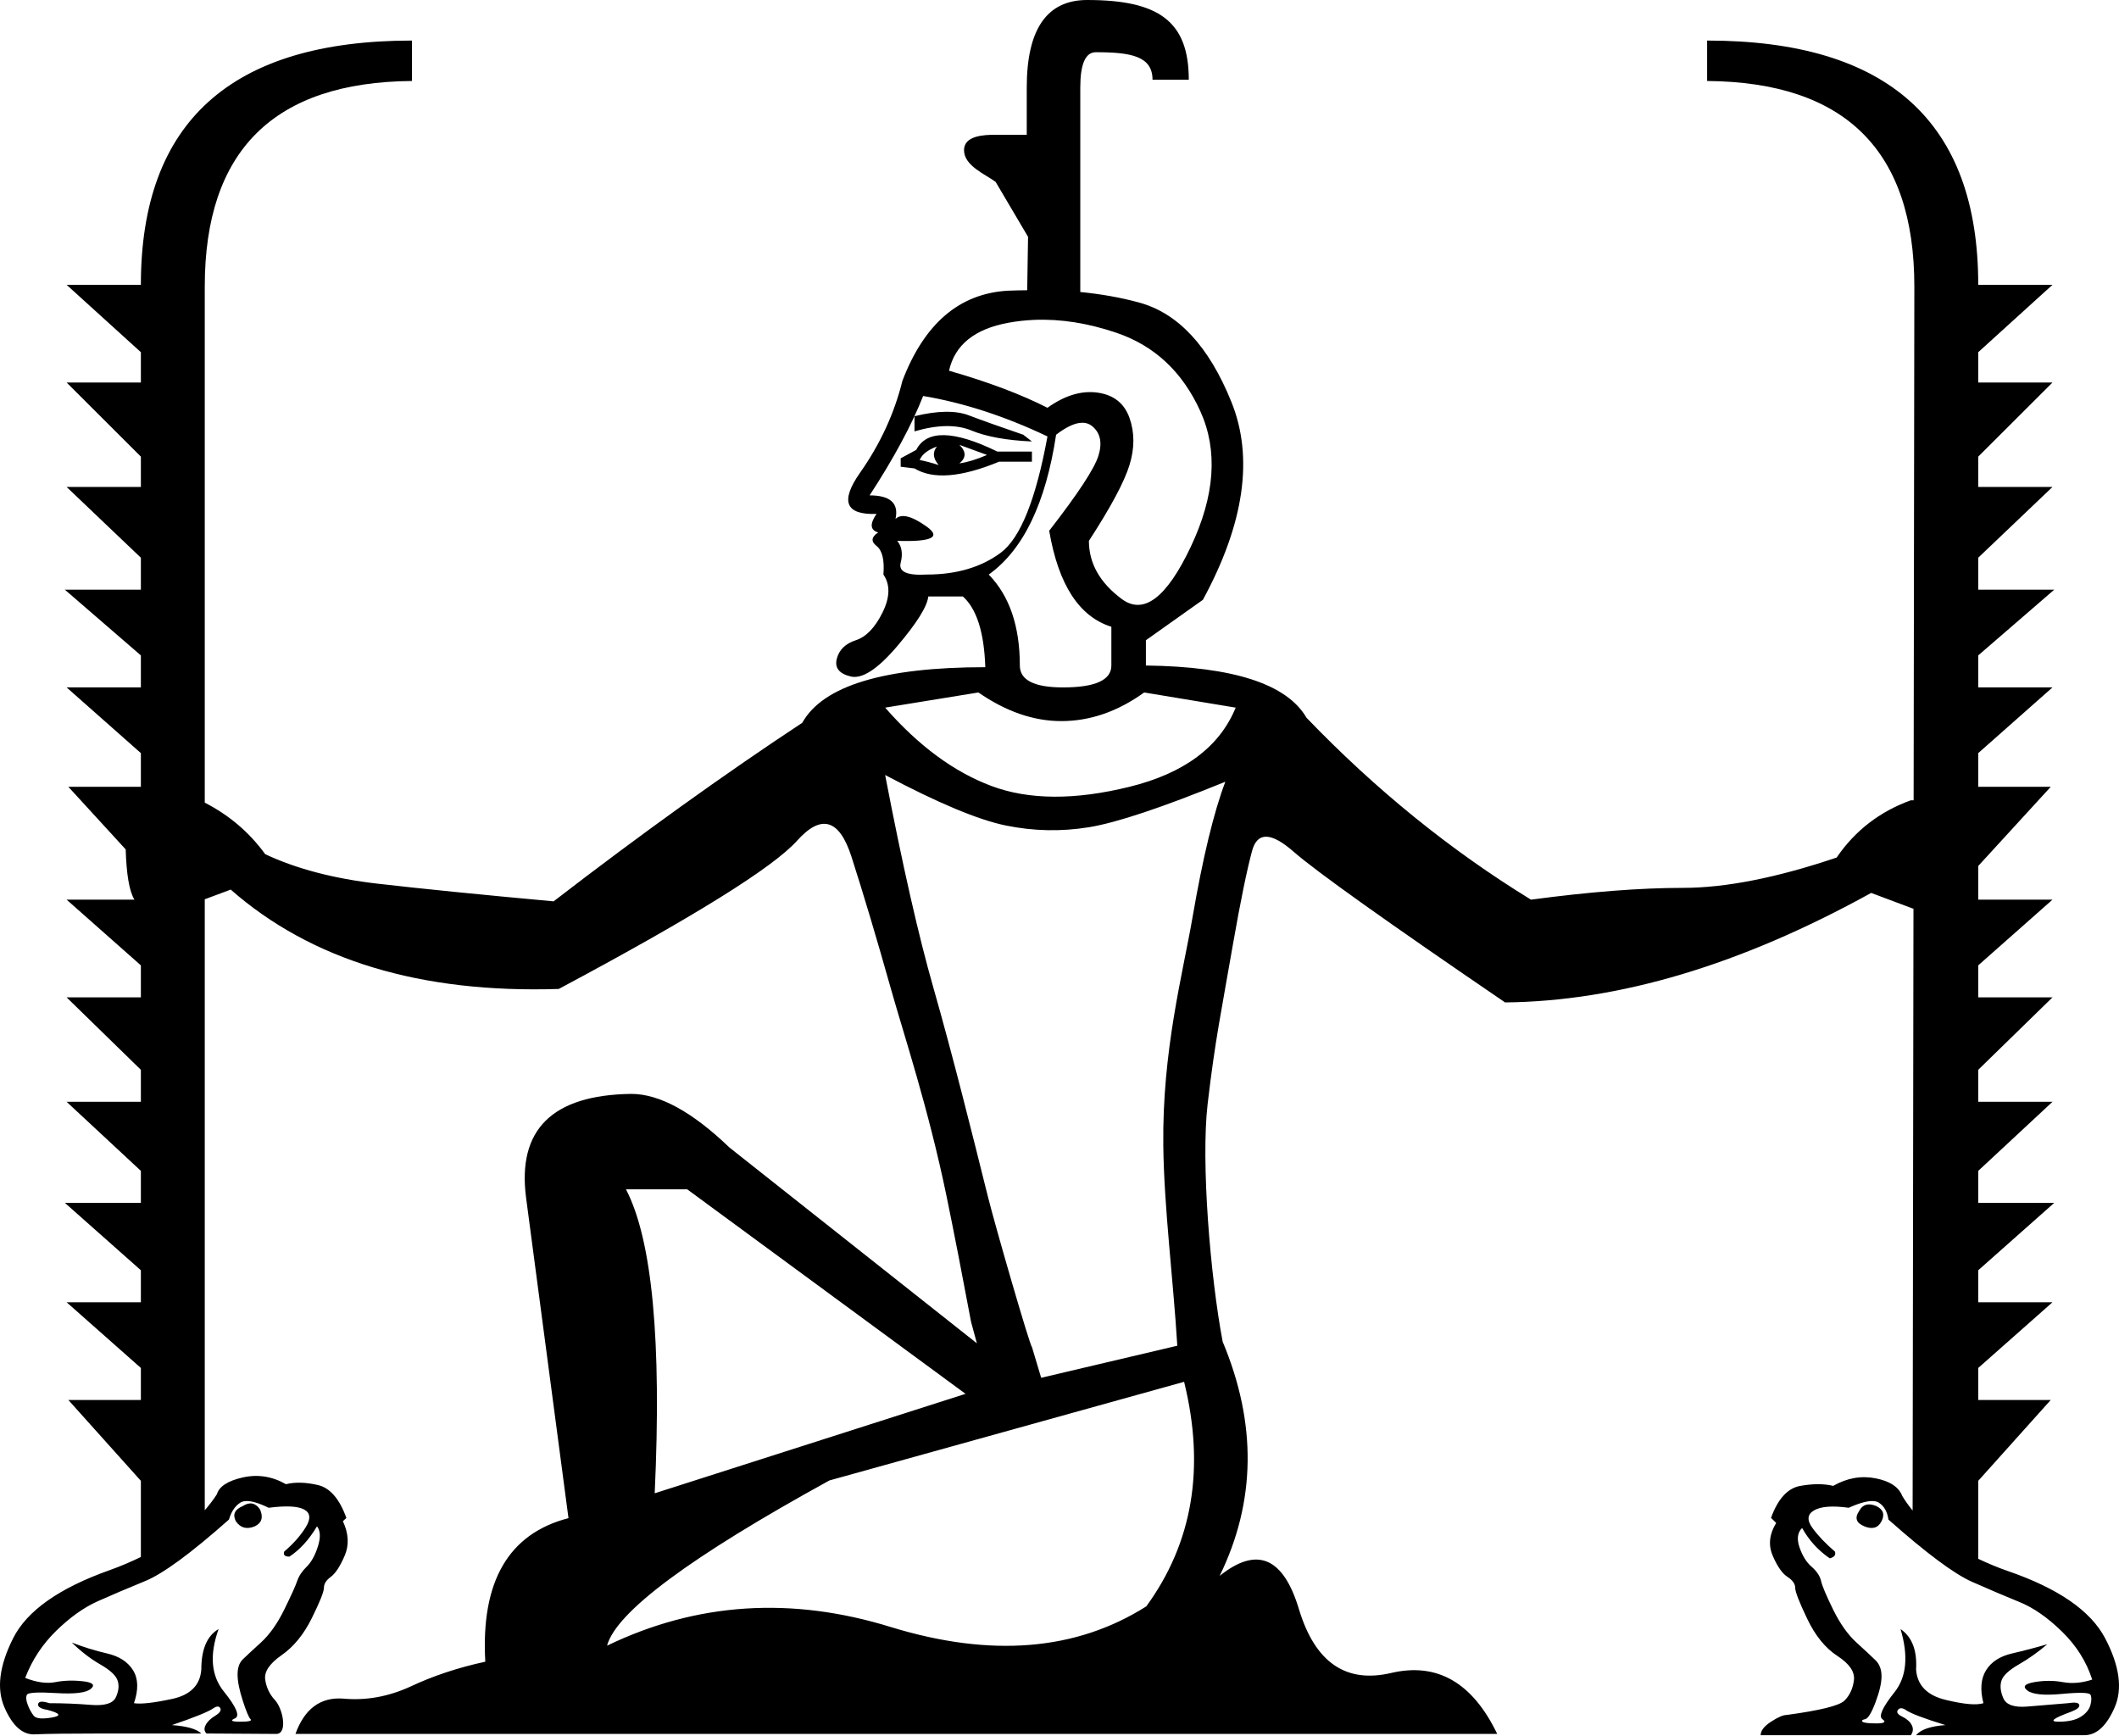
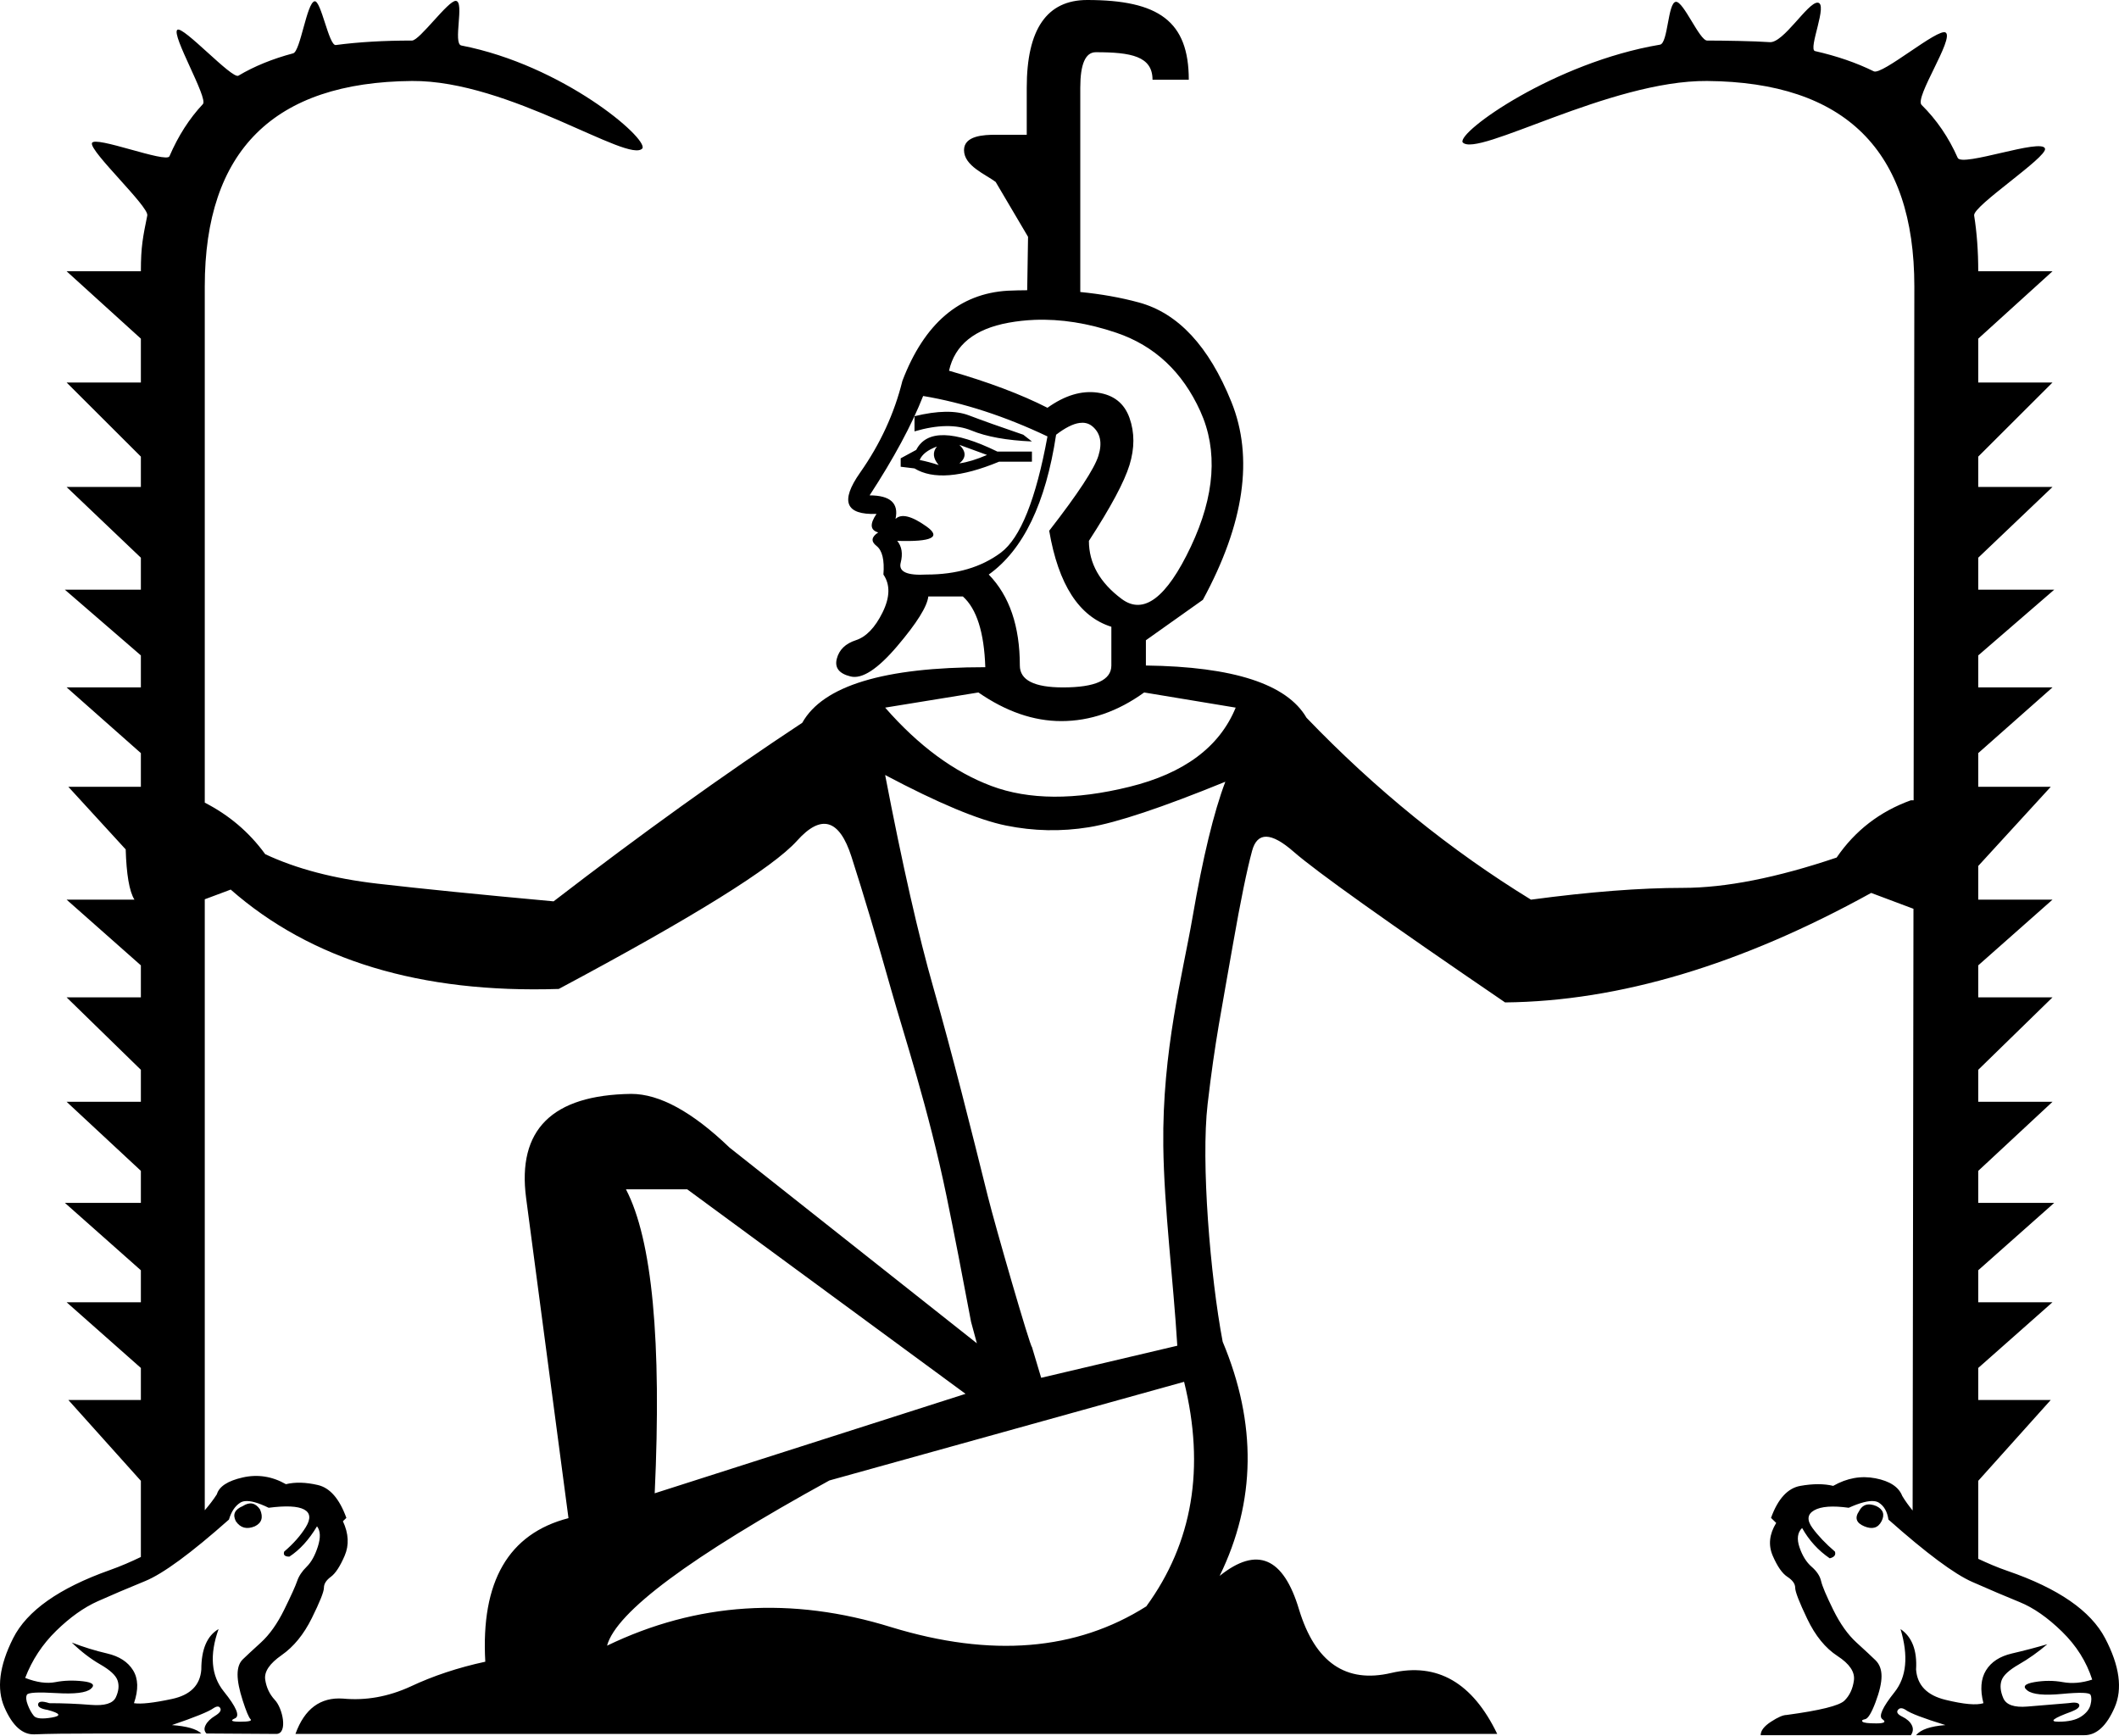
<svg xmlns="http://www.w3.org/2000/svg" width="2192.268" height="1795.064" version="1.1" id="svg15426">
  <defs id="defs15430" />
-   <path id="path15424" style="fill:#000000;stroke:none;stroke-width:98.764" d="m 1124.777,0 c -41.686,0 -62.529,30.207 -62.529,90.619 v 48.795 h -32.158 c -11.91,0 -32.74,0.79 -32.74,15.893 0,16.265 22.182,24.978 32.74,32.9 l 33.51,56.795 -0.885,55.256 c -6.69,0.136 -13.249,0.082 -20.119,0.48 -50.023,2.904 -86.351,33.98 -108.98,93.23 -8.337,33.691 -22.927,65.352 -43.77,94.977 -20.843,29.625 -15.187,43.855 16.971,42.693 -7.146,10.456 -6.55,16.846 1.787,19.17 -7.146,4.647 -7.742,9.294 -1.787,13.941 5.955,4.647 8.338,14.522 7.146,29.625 7.146,10.456 6.849,23.527 -0.893,39.211 -7.742,15.684 -16.972,25.269 -27.691,28.754 -10.719,3.485 -17.27,9.874 -19.652,19.168 -2.382,9.294 2.383,15.394 14.293,18.299 11.91,2.904 27.989,-7.553 48.236,-31.369 20.248,-23.816 30.967,-40.952 32.158,-51.408 h 35.73 c 14.292,12.78 22.034,37.177 23.225,73.191 -104.811,0 -167.934,19.169 -189.373,57.508 C 749.006,801.17 663.251,862.745 572.732,932.451 496.506,925.481 435.763,919.38 390.504,914.152 345.244,908.924 306.535,898.759 274.377,883.656 257.667,860.646 236.668,843.078 211.847,830.354 V 296.381 c 0,-140.574 71.463,-211.442 214.387,-212.604 V 41.953 c -186.992,0 -280.488,84.229 -280.488,252.686 H 68.924 l 76.822,69.705 v 31.369 H 68.924 l 76.822,76.676 v 31.369 H 68.924 l 76.822,73.191 v 33.109 H 67.136 l 78.609,67.965 v 33.109 H 68.924 l 76.822,67.965 v 34.852 H 70.709 l 59.334,64.766 c 0.778,25.408 3.634,43.335 9.062,51.994 H 68.924 l 76.822,67.963 v 33.111 H 68.924 l 76.822,74.934 v 33.109 H 68.924 l 76.822,71.449 v 33.111 H 67.136 l 78.609,69.707 v 33.109 H 68.924 l 76.822,67.965 v 33.109 H 70.709 l 75.037,83.648 v 78.789 c -10.064,4.842 -20.584,9.463 -32.158,13.568 -52.405,18.588 -85.754,42.115 -100.047,70.578 -14.292,28.463 -17.271,52.28 -8.934,71.449 8.337,19.167 18.76,28.46 31.266,27.881 12.506,-0.579 35.432,-0.867 68.781,-0.867 h 103.621 c -4.764,-4.646 -14.89,-7.551 -30.373,-8.713 l 0.002,-0.01 c 23.821,-8.132 38.113,-13.94 42.877,-17.426 3.573,-2.324 5.956,-2.324 7.146,0 1.191,2.323 -0.597,4.935 -5.361,7.84 -4.764,2.904 -8.038,6.101 -9.824,9.586 -1.787,3.486 -1.489,6.389 0.893,8.713 l 72.59,0.453 c 11.763,-0.753 6.2,-26.857 -2.021,-35.303 -5.36,-5.809 -8.635,-12.78 -9.826,-20.912 -1.191,-8.133 4.467,-16.556 16.973,-25.27 12.506,-8.713 22.926,-21.492 31.264,-38.338 8.337,-16.845 12.506,-27.301 12.506,-31.367 0,-4.066 2.382,-7.843 7.146,-11.328 4.764,-3.485 9.529,-10.746 14.293,-21.783 4.764,-11.037 4.168,-22.945 -1.787,-35.725 l 3.574,-3.484 c -7.146,-19.749 -16.973,-31.078 -29.479,-33.982 -12.506,-2.902 -23.523,-3.193 -33.051,-0.869 -14.292,-8.133 -29.181,-10.454 -44.664,-6.969 -15.483,3.485 -24.417,9.293 -26.799,17.426 -3.661,5.753 -7.942,11.205 -12.506,16.518 V 930.307 c 10.624,-3.97 28.86,-10.725 26.799,-10.055 83.372,73.191 196.522,107.464 339.445,102.816 139.351,-74.353 221.531,-125.471 246.543,-153.354 25.012,-27.882 43.771,-22.365 56.277,16.555 12.506,38.919 26.202,84.81 41.09,137.67 13.072,46.414 38.47,122.464 57.258,213.455 7.553,36.581 17.001,85.266 25.385,130.09 2.144,8.011 3.805,13.88 6.016,22.184 L 754.804,1187.227 c -38.6,-37.059 -72.508,-55.59 -101.719,-55.59 h -0.004 c -81.895,1.106 -118.147,37.06 -108.758,107.859 l 43.816,331.041 c -62.073,16.04 -90.761,65.546 -86.066,148.514 -28.168,6.084 -53.99,14.658 -77.463,25.721 -22.951,10.509 -46.164,14.658 -69.637,12.445 -23.473,-1.659 -39.904,10.509 -49.293,36.506 H 1548.972 c -25.559,-53.099 -62.074,-74.119 -109.541,-63.057 -46.946,11.062 -78.765,-10.786 -95.457,-65.545 -16.17,-54.206 -43.556,-65.82 -82.156,-34.846 37.557,-76.884 38.601,-157.641 3.131,-242.268 -12.872,-67.966 -22.55,-185.904 -15.568,-245.88 7.707,-66.207 14.18,-95.764 26.359,-166.112 7.742,-44.147 14.293,-76.096 19.652,-95.846 5.36,-19.75 19.652,-19.46 42.877,0.871 23.225,20.331 96.178,72.32 218.853,155.967 117.912,-1.162 244.164,-38.918 378.75,-113.271 l 43.758,16.416 -0.873,622.506 c -3.917,-4.851 -7.582,-9.823 -10.725,-15.051 -3.573,-9.294 -12.803,-15.395 -27.691,-18.299 -14.888,-2.905 -29.479,-0.291 -43.772,7.842 -9.528,-2.324 -20.842,-2.324 -33.943,0 -13.101,2.324 -23.227,13.361 -30.373,33.111 l 5.361,5.229 c -7.146,11.618 -8.338,22.946 -3.574,33.982 4.764,11.037 9.826,18.296 15.186,21.781 5.359,3.485 8.039,7.262 8.039,11.328 0,4.066 4.169,14.812 12.506,32.238 8.337,17.427 18.76,30.207 31.266,38.34 12.506,8.132 18.164,16.554 16.973,25.268 -1.191,8.714 -4.466,15.684 -9.826,20.912 -5.36,5.228 -25.31,10.165 -59.85,14.812 -3.573,0 -8.934,2.324 -16.08,6.971 -7.146,4.647 -10.719,9.294 -10.719,13.941 h 16.078 139.351 c 2.38,-3.485 2.677,-6.97 0.891,-10.455 -1.787,-3.486 -5.062,-6.391 -9.826,-8.715 -4.764,-2.324 -6.252,-4.647 -4.465,-6.971 1.787,-2.324 4.466,-2.324 8.039,0 4.764,3.485 18.46,8.715 41.09,15.685 -15.481,1.162 -25.604,4.647 -30.367,10.455 h 132.205 41.983 c 12.506,0 22.928,-9.585 31.266,-28.754 8.337,-19.169 5.062,-42.986 -9.826,-71.449 -14.888,-28.463 -48.536,-51.698 -100.941,-69.705 -10.966,-3.768 -20.815,-8.081 -30.373,-12.535 v -80.697 l 75.035,-83.648 h -75.035 v -33.109 l 76.822,-67.965 h -76.822 v -33.109 l 78.607,-69.707 h -78.607 v -33.111 l 76.822,-71.449 h -76.822 v -33.109 l 76.822,-74.934 h -76.822 v -33.111 l 76.822,-67.963 h -76.822 v -34.852 l 75.035,-81.906 h -75.035 v -34.852 l 76.822,-67.965 h -76.822 v -33.109 l 78.607,-67.965 h -78.607 v -33.109 l 76.822,-73.191 h -76.822 v -31.369 l 76.822,-76.676 h -76.822 v -31.369 l 76.822,-69.705 h -76.822 c 0,-168.456 -93.498,-252.686 -280.49,-252.686 v 41.824 c 142.924,1.162 214.387,72.03 214.387,212.604 l -0.746,531.51 h -2.826 c -32.158,11.618 -57.766,31.37 -76.822,59.252 -61.933,20.912 -114.934,31.367 -159.002,31.367 -44.068,0 -96.474,4.067 -157.217,12.199 -83.372,-51.118 -160.79,-113.854 -232.252,-188.207 -20.248,-34.853 -75.632,-52.862 -166.15,-54.023 v -26.139 l 58.957,-41.824 c 42.877,-79 52.702,-147.256 29.477,-204.764 -23.225,-57.508 -55.085,-91.78 -95.58,-102.816 -19.152,-5.22 -39.458,-8.754 -60.742,-10.855 V 90.619 c 0,-24.397 5.359,-36.596 16.078,-36.596 36.411,0 58.664,4.085 58.664,28.482 h 37.518 C 1229.89,22.094 1198.917,0 1124.777,0 Z m -54.547,330.906 c 27.133,-1.089 55.44,3.378 84.918,13.398 39.304,13.36 68.188,40.371 86.648,81.033 18.461,40.662 15.185,87.423 -9.826,140.283 -25.012,52.86 -48.833,70.869 -71.463,54.023 -22.63,-16.846 -33.945,-36.888 -33.945,-60.123 22.629,-34.853 36.624,-60.993 41.984,-78.42 5.359,-17.426 5.359,-33.69 0,-48.793 -5.36,-15.103 -16.376,-23.817 -33.051,-26.141 -16.674,-2.324 -33.945,2.904 -51.811,15.684 -27.393,-13.941 -61.339,-26.72 -101.834,-38.338 5.955,-26.721 26.501,-43.276 61.637,-49.666 8.784,-1.597 17.698,-2.578 26.742,-2.941 z M 955.054,409.654 c 41.686,6.971 84.563,20.91 128.631,41.822 -11.91,65.059 -27.989,105.141 -48.236,120.244 -20.248,15.103 -45.855,22.654 -76.822,22.654 -20.248,1.162 -29.181,-2.905 -26.799,-12.199 2.382,-9.294 1.192,-16.846 -3.572,-22.654 35.731,1.162 45.855,-3.776 30.371,-14.812 -15.483,-11.037 -26.203,-13.651 -32.158,-7.842 3.573,-16.265 -5.358,-24.396 -26.797,-24.396 25.012,-38.338 43.472,-72.61 55.383,-102.816 z m 23.002,16.336 c -9.379,0.145 -20.025,1.67 -31.936,4.574 V 446.25 c 23.821,-6.971 43.474,-7.261 58.957,-0.871 15.483,6.39 36.326,10.164 62.529,11.326 l -8.934,-6.971 c -23.82,-8.132 -42.578,-14.811 -56.275,-20.039 -6.848,-2.614 -14.962,-3.85 -24.342,-3.705 z m 138.744,11.553 c 2.247,-0.313 4.347,-0.28 6.301,0.102 2.605,0.508 4.951,1.634 7.035,3.377 8.337,6.971 10.421,17.136 6.252,30.496 -4.169,13.36 -21.14,39.211 -50.916,77.549 9.528,55.765 30.967,88.876 64.316,99.332 v 40.08 c 0,15.103 -16.674,22.654 -50.023,22.654 -29.776,0 -44.664,-7.551 -44.664,-22.654 0,-40.662 -10.72,-72.03 -32.158,-94.104 35.731,-25.559 58.957,-73.773 69.676,-144.641 9.38,-7.188 17.44,-11.252 24.182,-12.191 z m -139.861,12.627 c -13.995,-0.29 -23.672,4.792 -29.031,15.248 l -16.08,8.713 v 8.715 l 14.293,1.742 c 19.056,11.618 48.237,9.294 87.541,-6.971 h 33.945 v -10.455 h -35.73 c -22.63,-11.037 -40.943,-16.702 -54.938,-16.992 z m 15.633,10.021 28.584,10.455 c -10.719,4.647 -20.247,7.551 -28.584,8.713 7.146,-5.809 7.146,-12.197 0,-19.168 z m -23.227,1.742 c -4.764,5.809 -4.168,12.197 1.787,19.168 -7.146,-2.323 -13.697,-4.065 -19.652,-5.227 2.382,-5.809 8.337,-10.456 17.865,-13.941 z m 42.879,254.428 c 28.585,19.75 57.169,29.625 85.754,29.625 29.776,0 58.36,-9.875 85.754,-29.625 l 94.688,15.684 c -16.674,40.662 -53.299,67.963 -109.873,81.904 -56.574,13.941 -104.215,13.651 -142.924,-0.871 -38.708,-14.522 -75.333,-41.533 -109.873,-81.033 z m -96.475,85.391 c 54.787,29.044 96.474,46.47 125.059,52.279 28.585,5.809 57.169,6.389 85.754,1.742 28.585,-4.647 75.632,-20.33 141.139,-47.051 -11.91,31.368 -23.226,78.129 -33.945,140.283 -10.079,58.439 -31.455,137.905 -30.236,236.395 0.796,64.361 10.427,139.659 14.486,206.756 l -140.838,33.188 c -3.537,-11.996 -6.14,-20.41 -9.539,-31.879 -1.923,-0.495 -37.826,-124.418 -45.699,-156.07 -16.599,-66.731 -36.649,-146.909 -56.156,-215.197 C 950.29,968.175 933.615,894.693 915.75,801.752 Z M 647.607,1230.369 h 63.375 l 287.938,211.568 -321.582,102.881 c 7.303,-157.639 -2.606,-262.456 -29.73,-314.449 z m 577.436,199.123 c 21.908,89.052 8.868,166.489 -39.121,232.311 -72.506,45.909 -160.4,53.1 -263.682,21.572 -103.281,-32.081 -201.346,-25.721 -294.195,19.082 9.389,-34.846 86.069,-91.818 230.037,-170.914 z m -971.713,123.453 c 5.695,-0.653 13.9,1.633 24.619,6.861 17.866,-2.324 30.074,-1.741 36.625,1.744 6.551,3.485 7.147,9.584 1.787,18.297 -5.36,8.713 -12.804,17.137 -22.332,25.27 -1.191,3.486 0.595,5.229 5.359,5.229 10.719,-6.971 20.247,-17.428 28.584,-31.369 3.573,4.647 3.872,11.618 0.895,20.912 -2.978,9.294 -6.849,16.265 -11.613,20.912 -4.764,4.647 -8.04,9.585 -9.826,14.812 -1.786,5.228 -6.252,15.103 -13.398,29.625 -7.146,14.522 -15.186,25.85 -24.119,33.982 -8.933,8.132 -15.185,13.94 -18.758,17.426 -3.573,3.485 -5.361,8.713 -5.361,15.684 0,6.971 1.788,15.975 5.361,27.012 3.573,11.037 6.253,17.427 8.039,19.17 1.786,1.742 -1.786,2.613 -10.719,2.613 -8.933,0 -10.721,-1.161 -5.361,-3.484 5.36,-2.324 1.49,-11.618 -11.611,-27.883 -13.101,-16.264 -14.888,-37.758 -5.359,-64.478 -11.91,6.971 -17.867,20.913 -17.867,41.824 -1.191,16.265 -11.315,26.43 -30.371,30.496 -19.057,4.066 -32.159,5.518 -39.305,4.356 4.764,-13.941 4.467,-25.267 -0.893,-33.98 -5.36,-8.713 -14.291,-14.524 -26.797,-17.428 -12.506,-2.905 -24.715,-6.679 -36.625,-11.326 9.528,9.294 19.355,16.845 29.479,22.654 10.124,5.809 16.079,11.327 17.865,16.555 1.787,5.228 1.19,11.039 -1.787,17.434 -2.978,6.39 -11.612,9.004 -25.904,7.842 -14.292,-1.162 -28.585,-1.742 -42.877,-1.742 -7.146,-2.325 -11.018,-2.037 -11.613,0.867 -0.596,2.904 2.68,4.938 9.826,6.1 13.101,3.485 14.591,6.099 4.467,7.842 -10.124,1.742 -16.378,1.162 -18.76,-1.742 -2.382,-2.905 -4.465,-6.681 -6.252,-11.328 -1.787,-4.647 -2.086,-8.132 -0.895,-10.455 1.191,-2.324 11.315,-2.906 30.371,-1.744 19.057,1.162 30.968,-0.289 35.732,-4.356 4.764,-4.066 2.085,-6.682 -8.039,-7.844 -10.124,-1.164 -19.653,-0.874 -28.586,0.869 -8.933,1.743 -19.353,0.289 -31.264,-4.357 7.146,-18.588 17.864,-34.852 32.156,-48.793 14.292,-13.941 28.587,-24.108 42.879,-30.498 14.292,-6.39 30.668,-13.361 49.129,-20.912 18.461,-7.551 47.344,-28.753 86.648,-63.605 2.382,-8.132 6.254,-13.942 11.613,-17.428 1.34,-0.871 2.959,-1.415 4.857,-1.633 z m 1685.613,0 c 1.973,0.218 3.629,0.761 4.969,1.633 5.359,3.485 8.635,9.295 9.826,17.428 39.304,34.853 68.186,56.346 86.647,64.478 18.461,8.132 34.838,15.103 49.131,20.912 14.293,5.809 28.882,15.974 43.77,30.496 14.887,14.522 25.31,31.078 31.266,49.666 -10.719,3.486 -20.843,4.356 -30.371,2.613 -9.528,-1.743 -19.355,-1.743 -29.479,0 -10.123,1.743 -12.506,4.647 -7.146,8.713 5.36,4.066 17.271,5.229 35.732,3.486 18.461,-1.745 28.287,-1.456 29.479,0.867 1.191,2.324 1.191,5.81 0,10.457 -1.191,4.647 -4.467,8.714 -9.826,12.199 -5.36,3.486 -13.103,5.226 -23.227,5.226 -10.124,0 -5.656,-3.485 13.4,-10.455 5.953,-2.324 8.632,-4.647 8.039,-6.971 -0.596,-2.324 -4.465,-2.904 -11.611,-1.742 -14.293,1.161 -28.288,2.322 -41.984,3.484 -13.697,1.162 -22.034,-1.742 -25.012,-8.713 -2.978,-6.971 -3.574,-13.071 -1.787,-18.299 1.786,-5.228 7.742,-10.746 17.865,-16.555 10.122,-5.808 19.947,-12.776 29.473,-20.906 -11.909,3.485 -24.115,6.68 -36.619,9.584 -12.506,2.904 -21.44,8.713 -26.799,17.426 -5.36,8.713 -6.253,20.041 -2.68,33.983 -7.146,2.324 -20.248,1.161 -39.305,-3.486 -19.056,-4.647 -29.18,-15.102 -30.371,-31.367 1.191,-19.75 -4.168,-33.692 -16.078,-41.824 8.337,27.883 6.252,49.666 -6.254,65.35 -12.506,15.684 -16.674,24.979 -12.506,27.883 4.169,2.904 2.083,4.355 -6.254,4.355 -8.337,0 -13.1,-0.58 -14.291,-1.742 -1.191,-1.164 -0.298,-2.036 2.68,-2.615 2.978,-0.581 6.55,-6.389 10.719,-17.426 4.169,-11.037 6.254,-20.041 6.254,-27.012 0,-6.971 -2.085,-12.488 -6.254,-16.555 -4.169,-4.066 -10.72,-10.164 -19.652,-18.297 -8.932,-8.132 -16.971,-19.46 -24.117,-33.982 -7.146,-14.523 -11.315,-24.397 -12.506,-29.625 -1.191,-5.228 -4.467,-10.166 -9.826,-14.812 -5.36,-4.647 -9.528,-11.328 -12.506,-20.041 -2.977,-8.713 -2.084,-15.394 2.68,-20.041 7.146,12.78 16.674,23.237 28.584,31.369 4.764,-1.161 6.552,-3.485 5.361,-6.971 -9.528,-8.133 -17.271,-16.266 -23.227,-24.398 -5.955,-8.132 -5.359,-14.231 1.787,-18.297 7.146,-4.066 19.056,-4.939 35.73,-2.615 11.613,-5.228 20.379,-7.515 26.297,-6.861 z m -1677.965,2.502 c -2.978,-0.581 -6.253,0.29 -9.826,2.613 -8.337,3.485 -10.72,8.713 -7.146,15.684 4.764,6.971 11.315,8.714 19.652,5.229 7.146,-3.485 8.932,-9.293 5.359,-17.426 -2.382,-3.485 -5.061,-5.519 -8.039,-6.1 z m 1674.447,0.981 c -5.36,-0.653 -9.381,1.633 -12.061,6.861 -4.764,6.97 -2.976,12.198 5.361,15.684 8.337,3.485 14.292,1.742 17.865,-5.229 3.573,-6.97 1.787,-12.198 -5.359,-15.684 -2.084,-0.871 -4.02,-1.415 -5.807,-1.633 z" />
+   <path id="path15424" style="fill:#000000;stroke:none;stroke-width:98.764" d="m 1124.777,0 c -41.686,0 -62.529,30.207 -62.529,90.619 v 48.795 h -32.158 c -11.91,0 -32.74,0.79 -32.74,15.893 0,16.265 22.182,24.978 32.74,32.9 l 33.51,56.795 -0.885,55.256 c -6.69,0.136 -13.249,0.082 -20.119,0.48 -50.023,2.904 -86.351,33.98 -108.98,93.23 -8.337,33.691 -22.927,65.352 -43.77,94.977 -20.843,29.625 -15.187,43.855 16.971,42.693 -7.146,10.456 -6.55,16.846 1.787,19.17 -7.146,4.647 -7.742,9.294 -1.787,13.941 5.955,4.647 8.338,14.522 7.146,29.625 7.146,10.456 6.849,23.527 -0.893,39.211 -7.742,15.684 -16.972,25.269 -27.691,28.754 -10.719,3.485 -17.27,9.874 -19.652,19.168 -2.382,9.294 2.383,15.394 14.293,18.299 11.91,2.904 27.989,-7.553 48.236,-31.369 20.248,-23.816 30.967,-40.952 32.158,-51.408 h 35.73 c 14.292,12.78 22.034,37.177 23.225,73.191 -104.811,0 -167.934,19.169 -189.373,57.508 C 749.006,801.17 663.251,862.745 572.732,932.451 496.506,925.481 435.763,919.38 390.504,914.152 345.244,908.924 306.535,898.759 274.377,883.656 257.667,860.646 236.668,843.078 211.847,830.354 V 296.381 c 0,-140.574 71.463,-211.442 214.387,-212.604 100.64,-0.818 224.816,86.242 238.442,69.655 5.368,-10.735 -82.375,-85.954 -187.392,-106.374 -9.005,-1.751 3.591,-45.277 -5.62,-46.147 -7.853,-0.742 -37.491,41.042 -45.43,41.042 -28.8,0 -55.033,1.473 -78.846,4.642 C 340.288,47.54 332.125,0.067 325.451,1.32 317.335,2.843 310.81,53.167 303.312,55.165 c -21.296,5.674 -40.133,13.304 -56.675,23.136 -6.499,3.863 -57.378,-52.007 -63.178,-47.449 -6.519,5.123 32.131,70.765 26.468,76.805 -14.059,14.995 -25.524,32.882 -34.609,53.985 -3.228,7.499 -77.675,-21.747 -80.189,-13.606 -2.6,8.42 59.087,65.752 57.25,74.86 -4.422,21.922 -6.633,31.836 -6.633,57.742 H 68.924 l 76.822,69.705 v 45.369 H 68.924 l 76.822,76.676 v 31.369 H 68.924 l 76.822,73.191 v 33.109 H 67.136 l 78.609,67.965 v 33.109 H 68.924 l 76.822,67.965 v 34.852 H 70.709 l 59.334,64.766 c 0.778,25.408 3.634,43.335 9.062,51.994 H 68.924 l 76.822,67.963 v 33.111 H 68.924 l 76.822,74.934 v 33.109 H 68.924 l 76.822,71.449 v 33.111 H 67.136 l 78.609,69.707 v 33.109 H 68.924 l 76.822,67.965 v 33.109 H 70.709 l 75.037,83.648 v 78.789 c -10.064,4.842 -20.584,9.463 -32.158,13.568 -52.405,18.588 -85.754,42.115 -100.047,70.578 -14.292,28.463 -17.271,52.28 -8.934,71.449 8.337,19.167 18.76,28.46 31.266,27.881 12.506,-0.579 35.432,-0.867 68.781,-0.867 h 103.621 c -4.764,-4.646 -14.89,-7.551 -30.373,-8.713 l 0.002,-0.01 c 23.821,-8.132 38.113,-13.94 42.877,-17.426 3.573,-2.324 5.956,-2.324 7.146,0 1.191,2.323 -0.597,4.935 -5.361,7.84 -4.764,2.904 -8.038,6.101 -9.824,9.586 -1.787,3.486 -1.489,6.389 0.893,8.713 l 72.59,0.453 c 11.763,-0.753 6.2,-26.857 -2.021,-35.303 -5.36,-5.809 -8.635,-12.78 -9.826,-20.912 -1.191,-8.133 4.467,-16.556 16.973,-25.27 12.506,-8.713 22.926,-21.492 31.264,-38.338 8.337,-16.845 12.506,-27.301 12.506,-31.367 0,-4.066 2.382,-7.843 7.146,-11.328 4.764,-3.485 9.529,-10.746 14.293,-21.783 4.764,-11.037 4.168,-22.945 -1.787,-35.725 l 3.574,-3.484 c -7.146,-19.749 -16.973,-31.078 -29.479,-33.982 -12.506,-2.902 -23.523,-3.193 -33.051,-0.869 -14.292,-8.133 -29.181,-10.454 -44.664,-6.969 -15.483,3.485 -24.417,9.293 -26.799,17.426 -3.661,5.753 -7.942,11.205 -12.506,16.518 V 930.307 c 10.624,-3.97 28.86,-10.725 26.799,-10.055 83.372,73.191 196.522,107.464 339.445,102.816 139.351,-74.353 221.531,-125.471 246.543,-153.354 25.012,-27.882 43.771,-22.365 56.277,16.555 12.506,38.919 26.202,84.81 41.09,137.67 13.072,46.414 38.47,122.464 57.258,213.455 7.553,36.581 17.001,85.266 25.385,130.09 2.144,8.011 3.805,13.88 6.016,22.184 L 754.804,1187.227 c -38.6,-37.059 -72.508,-55.59 -101.719,-55.59 h -0.004 c -81.895,1.106 -118.147,37.06 -108.758,107.859 l 43.816,331.041 c -62.073,16.04 -90.761,65.546 -86.066,148.514 -28.168,6.084 -53.99,14.658 -77.463,25.721 -22.951,10.509 -46.164,14.658 -69.637,12.445 -23.473,-1.659 -39.904,10.509 -49.293,36.506 H 1548.972 c -25.559,-53.099 -62.074,-74.119 -109.541,-63.057 -46.946,11.062 -78.765,-10.786 -95.457,-65.545 -16.17,-54.206 -43.556,-65.82 -82.156,-34.846 37.557,-76.884 38.601,-157.641 3.131,-242.268 -12.872,-67.966 -22.55,-185.904 -15.568,-245.88 7.707,-66.207 14.18,-95.764 26.359,-166.112 7.742,-44.147 14.293,-76.096 19.652,-95.846 5.36,-19.75 19.652,-19.46 42.877,0.871 23.225,20.331 96.178,72.32 218.853,155.967 117.912,-1.162 244.164,-38.918 378.75,-113.271 l 43.758,16.416 -0.873,622.506 c -3.917,-4.851 -7.582,-9.823 -10.725,-15.051 -3.573,-9.294 -12.803,-15.395 -27.691,-18.299 -14.888,-2.905 -29.479,-0.291 -43.772,7.842 -9.528,-2.324 -20.842,-2.324 -33.943,0 -13.101,2.324 -23.227,13.361 -30.373,33.111 l 5.361,5.229 c -7.146,11.618 -8.338,22.946 -3.574,33.982 4.764,11.037 9.826,18.296 15.186,21.781 5.359,3.485 8.039,7.262 8.039,11.328 0,4.066 4.169,14.812 12.506,32.238 8.337,17.427 18.76,30.207 31.266,38.34 12.506,8.132 18.164,16.554 16.973,25.268 -1.191,8.714 -4.466,15.684 -9.826,20.912 -5.36,5.228 -25.31,10.165 -59.85,14.812 -3.573,0 -8.934,2.324 -16.08,6.971 -7.146,4.647 -10.719,9.294 -10.719,13.941 h 16.078 139.351 c 2.38,-3.485 2.677,-6.97 0.891,-10.455 -1.787,-3.486 -5.062,-6.391 -9.826,-8.715 -4.764,-2.324 -6.252,-4.647 -4.465,-6.971 1.787,-2.324 4.466,-2.324 8.039,0 4.764,3.485 18.46,8.715 41.09,15.685 -15.481,1.162 -25.604,4.647 -30.367,10.455 h 132.205 41.983 c 12.506,0 22.928,-9.585 31.266,-28.754 8.337,-19.169 5.062,-42.986 -9.826,-71.449 -14.888,-28.463 -48.536,-51.698 -100.941,-69.705 -10.966,-3.768 -20.815,-8.081 -30.373,-12.535 v -80.697 l 75.035,-83.648 h -75.035 v -33.109 l 76.822,-67.965 h -76.822 v -33.109 l 78.607,-69.707 h -78.607 v -33.111 l 76.822,-71.449 h -76.822 v -33.109 l 76.822,-74.934 h -76.822 v -33.111 l 76.822,-67.963 h -76.822 v -34.852 l 75.035,-81.906 h -75.035 v -34.852 l 76.822,-67.965 h -76.822 v -33.109 l 78.607,-67.965 h -78.607 v -33.109 l 76.822,-73.191 h -76.822 v -31.369 l 76.822,-76.676 h -76.822 v -45.369 l 76.822,-69.705 h -76.822 c 0,-20.712 -1.413,-39.939 -4.24,-57.733 -1.554,-9.782 75.747,-60.241 73.338,-69.166 -3.018,-11.184 -85.989,19.407 -90.348,9.539 -9.36,-21.187 -21.812,-39.38 -37.356,-54.748 -7.598,-7.512 33.983,-68.672 24.908,-74.853 -7.636,-5.201 -65.714,44.384 -74.396,40.099 -17.998,-8.883 -38.245,-15.822 -60.739,-20.922 -7.712,-1.749 14.243,-50.115 2.498,-50.115 -10.277,0 -35.184,41.908 -49.338,40.864 -15.009,-1.107 -48.36,-1.651 -64.817,-1.651 -7.818,0 -24.474,-40.751 -32.315,-40.076 -8.437,0.726 -8.057,42.928 -16.435,44.336 -109.164,18.345 -209.624,90.162 -204.206,100.998 14.514,16.587 152.315,-64.253 252.956,-63.435 142.924,1.162 214.387,72.03 214.387,212.604 l -0.746,531.51 h -2.826 c -32.158,11.618 -57.766,31.37 -76.822,59.252 -61.933,20.912 -114.934,31.367 -159.002,31.367 -44.068,0 -96.474,4.067 -157.217,12.199 -83.372,-51.118 -160.79,-113.854 -232.252,-188.207 -20.248,-34.853 -75.632,-52.862 -166.15,-54.023 v -26.139 l 58.957,-41.824 c 42.877,-79 52.702,-147.256 29.477,-204.764 -23.225,-57.508 -55.085,-91.78 -95.58,-102.816 -19.152,-5.22 -39.458,-8.754 -60.742,-10.855 V 90.619 c 0,-24.397 5.359,-36.596 16.078,-36.596 36.411,0 58.664,4.085 58.664,28.482 h 37.518 C 1229.89,22.094 1198.917,0 1124.777,0 Z m -54.547,330.906 c 27.133,-1.089 55.44,3.378 84.918,13.398 39.304,13.36 68.188,40.371 86.648,81.033 18.461,40.662 15.185,87.423 -9.826,140.283 -25.012,52.86 -48.833,70.869 -71.463,54.023 -22.63,-16.846 -33.945,-36.888 -33.945,-60.123 22.629,-34.853 36.624,-60.993 41.984,-78.42 5.359,-17.426 5.359,-33.69 0,-48.793 -5.36,-15.103 -16.376,-23.817 -33.051,-26.141 -16.674,-2.324 -33.945,2.904 -51.811,15.684 -27.393,-13.941 -61.339,-26.72 -101.834,-38.338 5.955,-26.721 26.501,-43.276 61.637,-49.666 8.784,-1.597 17.698,-2.578 26.742,-2.941 z M 955.054,409.654 c 41.686,6.971 84.563,20.91 128.631,41.822 -11.91,65.059 -27.989,105.141 -48.236,120.244 -20.248,15.103 -45.855,22.654 -76.822,22.654 -20.248,1.162 -29.181,-2.905 -26.799,-12.199 2.382,-9.294 1.192,-16.846 -3.572,-22.654 35.731,1.162 45.855,-3.776 30.371,-14.812 -15.483,-11.037 -26.203,-13.651 -32.158,-7.842 3.573,-16.265 -5.358,-24.396 -26.797,-24.396 25.012,-38.338 43.472,-72.61 55.383,-102.816 z m 23.002,16.336 c -9.379,0.145 -20.025,1.67 -31.936,4.574 V 446.25 c 23.821,-6.971 43.474,-7.261 58.957,-0.871 15.483,6.39 36.326,10.164 62.529,11.326 l -8.934,-6.971 c -23.82,-8.132 -42.578,-14.811 -56.275,-20.039 -6.848,-2.614 -14.962,-3.85 -24.342,-3.705 z m 138.744,11.553 c 2.247,-0.313 4.347,-0.28 6.301,0.102 2.605,0.508 4.951,1.634 7.035,3.377 8.337,6.971 10.421,17.136 6.252,30.496 -4.169,13.36 -21.14,39.211 -50.916,77.549 9.528,55.765 30.967,88.876 64.316,99.332 v 40.08 c 0,15.103 -16.674,22.654 -50.023,22.654 -29.776,0 -44.664,-7.551 -44.664,-22.654 0,-40.662 -10.72,-72.03 -32.158,-94.104 35.731,-25.559 58.957,-73.773 69.676,-144.641 9.38,-7.188 17.44,-11.252 24.182,-12.191 z m -139.861,12.627 c -13.995,-0.29 -23.672,4.792 -29.031,15.248 l -16.08,8.713 v 8.715 l 14.293,1.742 c 19.056,11.618 48.237,9.294 87.541,-6.971 h 33.945 v -10.455 h -35.73 c -22.63,-11.037 -40.943,-16.702 -54.938,-16.992 z m 15.633,10.021 28.584,10.455 c -10.719,4.647 -20.247,7.551 -28.584,8.713 7.146,-5.809 7.146,-12.197 0,-19.168 z m -23.227,1.742 c -4.764,5.809 -4.168,12.197 1.787,19.168 -7.146,-2.323 -13.697,-4.065 -19.652,-5.227 2.382,-5.809 8.337,-10.456 17.865,-13.941 z m 42.879,254.428 c 28.585,19.75 57.169,29.625 85.754,29.625 29.776,0 58.36,-9.875 85.754,-29.625 l 94.688,15.684 c -16.674,40.662 -53.299,67.963 -109.873,81.904 -56.574,13.941 -104.215,13.651 -142.924,-0.871 -38.708,-14.522 -75.333,-41.533 -109.873,-81.033 z m -96.475,85.391 c 54.787,29.044 96.474,46.47 125.059,52.279 28.585,5.809 57.169,6.389 85.754,1.742 28.585,-4.647 75.632,-20.33 141.139,-47.051 -11.91,31.368 -23.226,78.129 -33.945,140.283 -10.079,58.439 -31.455,137.905 -30.236,236.395 0.796,64.361 10.427,139.659 14.486,206.756 l -140.838,33.188 c -3.537,-11.996 -6.14,-20.41 -9.539,-31.879 -1.923,-0.495 -37.826,-124.418 -45.699,-156.07 -16.599,-66.731 -36.649,-146.909 -56.156,-215.197 C 950.29,968.175 933.615,894.693 915.75,801.752 Z M 647.607,1230.369 h 63.375 l 287.938,211.568 -321.582,102.881 c 7.303,-157.639 -2.606,-262.456 -29.73,-314.449 z m 577.436,199.123 c 21.908,89.052 8.868,166.489 -39.121,232.311 -72.506,45.909 -160.4,53.1 -263.682,21.572 -103.281,-32.081 -201.346,-25.721 -294.195,19.082 9.389,-34.846 86.069,-91.818 230.037,-170.914 z m -971.713,123.453 c 5.695,-0.653 13.9,1.633 24.619,6.861 17.866,-2.324 30.074,-1.741 36.625,1.744 6.551,3.485 7.147,9.584 1.787,18.297 -5.36,8.713 -12.804,17.137 -22.332,25.27 -1.191,3.486 0.595,5.229 5.359,5.229 10.719,-6.971 20.247,-17.428 28.584,-31.369 3.573,4.647 3.872,11.618 0.895,20.912 -2.978,9.294 -6.849,16.265 -11.613,20.912 -4.764,4.647 -8.04,9.585 -9.826,14.812 -1.786,5.228 -6.252,15.103 -13.398,29.625 -7.146,14.522 -15.186,25.85 -24.119,33.982 -8.933,8.132 -15.185,13.94 -18.758,17.426 -3.573,3.485 -5.361,8.713 -5.361,15.684 0,6.971 1.788,15.975 5.361,27.012 3.573,11.037 6.253,17.427 8.039,19.17 1.786,1.742 -1.786,2.613 -10.719,2.613 -8.933,0 -10.721,-1.161 -5.361,-3.484 5.36,-2.324 1.49,-11.618 -11.611,-27.883 -13.101,-16.264 -14.888,-37.758 -5.359,-64.478 -11.91,6.971 -17.867,20.913 -17.867,41.824 -1.191,16.265 -11.315,26.43 -30.371,30.496 -19.057,4.066 -32.159,5.518 -39.305,4.356 4.764,-13.941 4.467,-25.267 -0.893,-33.98 -5.36,-8.713 -14.291,-14.524 -26.797,-17.428 -12.506,-2.905 -24.715,-6.679 -36.625,-11.326 9.528,9.294 19.355,16.845 29.479,22.654 10.124,5.809 16.079,11.327 17.865,16.555 1.787,5.228 1.19,11.039 -1.787,17.434 -2.978,6.39 -11.612,9.004 -25.904,7.842 -14.292,-1.162 -28.585,-1.742 -42.877,-1.742 -7.146,-2.325 -11.018,-2.037 -11.613,0.867 -0.596,2.904 2.68,4.938 9.826,6.1 13.101,3.485 14.591,6.099 4.467,7.842 -10.124,1.742 -16.378,1.162 -18.76,-1.742 -2.382,-2.905 -4.465,-6.681 -6.252,-11.328 -1.787,-4.647 -2.086,-8.132 -0.895,-10.455 1.191,-2.324 11.315,-2.906 30.371,-1.744 19.057,1.162 30.968,-0.289 35.732,-4.356 4.764,-4.066 2.085,-6.682 -8.039,-7.844 -10.124,-1.164 -19.653,-0.874 -28.586,0.869 -8.933,1.743 -19.353,0.289 -31.264,-4.357 7.146,-18.588 17.864,-34.852 32.156,-48.793 14.292,-13.941 28.587,-24.108 42.879,-30.498 14.292,-6.39 30.668,-13.361 49.129,-20.912 18.461,-7.551 47.344,-28.753 86.648,-63.605 2.382,-8.132 6.254,-13.942 11.613,-17.428 1.34,-0.871 2.959,-1.415 4.857,-1.633 z m 1685.613,0 c 1.973,0.218 3.629,0.761 4.969,1.633 5.359,3.485 8.635,9.295 9.826,17.428 39.304,34.853 68.186,56.346 86.647,64.478 18.461,8.132 34.838,15.103 49.131,20.912 14.293,5.809 28.882,15.974 43.77,30.496 14.887,14.522 25.31,31.078 31.266,49.666 -10.719,3.486 -20.843,4.356 -30.371,2.613 -9.528,-1.743 -19.355,-1.743 -29.479,0 -10.123,1.743 -12.506,4.647 -7.146,8.713 5.36,4.066 17.271,5.229 35.732,3.486 18.461,-1.745 28.287,-1.456 29.479,0.867 1.191,2.324 1.191,5.81 0,10.457 -1.191,4.647 -4.467,8.714 -9.826,12.199 -5.36,3.486 -13.103,5.226 -23.227,5.226 -10.124,0 -5.656,-3.485 13.4,-10.455 5.953,-2.324 8.632,-4.647 8.039,-6.971 -0.596,-2.324 -4.465,-2.904 -11.611,-1.742 -14.293,1.161 -28.288,2.322 -41.984,3.484 -13.697,1.162 -22.034,-1.742 -25.012,-8.713 -2.978,-6.971 -3.574,-13.071 -1.787,-18.299 1.786,-5.228 7.742,-10.746 17.865,-16.555 10.122,-5.808 19.947,-12.776 29.473,-20.906 -11.909,3.485 -24.115,6.68 -36.619,9.584 -12.506,2.904 -21.44,8.713 -26.799,17.426 -5.36,8.713 -6.253,20.041 -2.68,33.983 -7.146,2.324 -20.248,1.161 -39.305,-3.486 -19.056,-4.647 -29.18,-15.102 -30.371,-31.367 1.191,-19.75 -4.168,-33.692 -16.078,-41.824 8.337,27.883 6.252,49.666 -6.254,65.35 -12.506,15.684 -16.674,24.979 -12.506,27.883 4.169,2.904 2.083,4.355 -6.254,4.355 -8.337,0 -13.1,-0.58 -14.291,-1.742 -1.191,-1.164 -0.298,-2.036 2.68,-2.615 2.978,-0.581 6.55,-6.389 10.719,-17.426 4.169,-11.037 6.254,-20.041 6.254,-27.012 0,-6.971 -2.085,-12.488 -6.254,-16.555 -4.169,-4.066 -10.72,-10.164 -19.652,-18.297 -8.932,-8.132 -16.971,-19.46 -24.117,-33.982 -7.146,-14.523 -11.315,-24.397 -12.506,-29.625 -1.191,-5.228 -4.467,-10.166 -9.826,-14.812 -5.36,-4.647 -9.528,-11.328 -12.506,-20.041 -2.977,-8.713 -2.084,-15.394 2.68,-20.041 7.146,12.78 16.674,23.237 28.584,31.369 4.764,-1.161 6.552,-3.485 5.361,-6.971 -9.528,-8.133 -17.271,-16.266 -23.227,-24.398 -5.955,-8.132 -5.359,-14.231 1.787,-18.297 7.146,-4.066 19.056,-4.939 35.73,-2.615 11.613,-5.228 20.379,-7.515 26.297,-6.861 z m -1677.965,2.502 c -2.978,-0.581 -6.253,0.29 -9.826,2.613 -8.337,3.485 -10.72,8.713 -7.146,15.684 4.764,6.971 11.315,8.714 19.652,5.229 7.146,-3.485 8.932,-9.293 5.359,-17.426 -2.382,-3.485 -5.061,-5.519 -8.039,-6.1 z m 1674.447,0.981 c -5.36,-0.653 -9.381,1.633 -12.061,6.861 -4.764,6.97 -2.976,12.198 5.361,15.684 8.337,3.485 14.292,1.742 17.865,-5.229 3.573,-6.97 1.787,-12.198 -5.359,-15.684 -2.084,-0.871 -4.02,-1.415 -5.807,-1.633 z" />
</svg>
